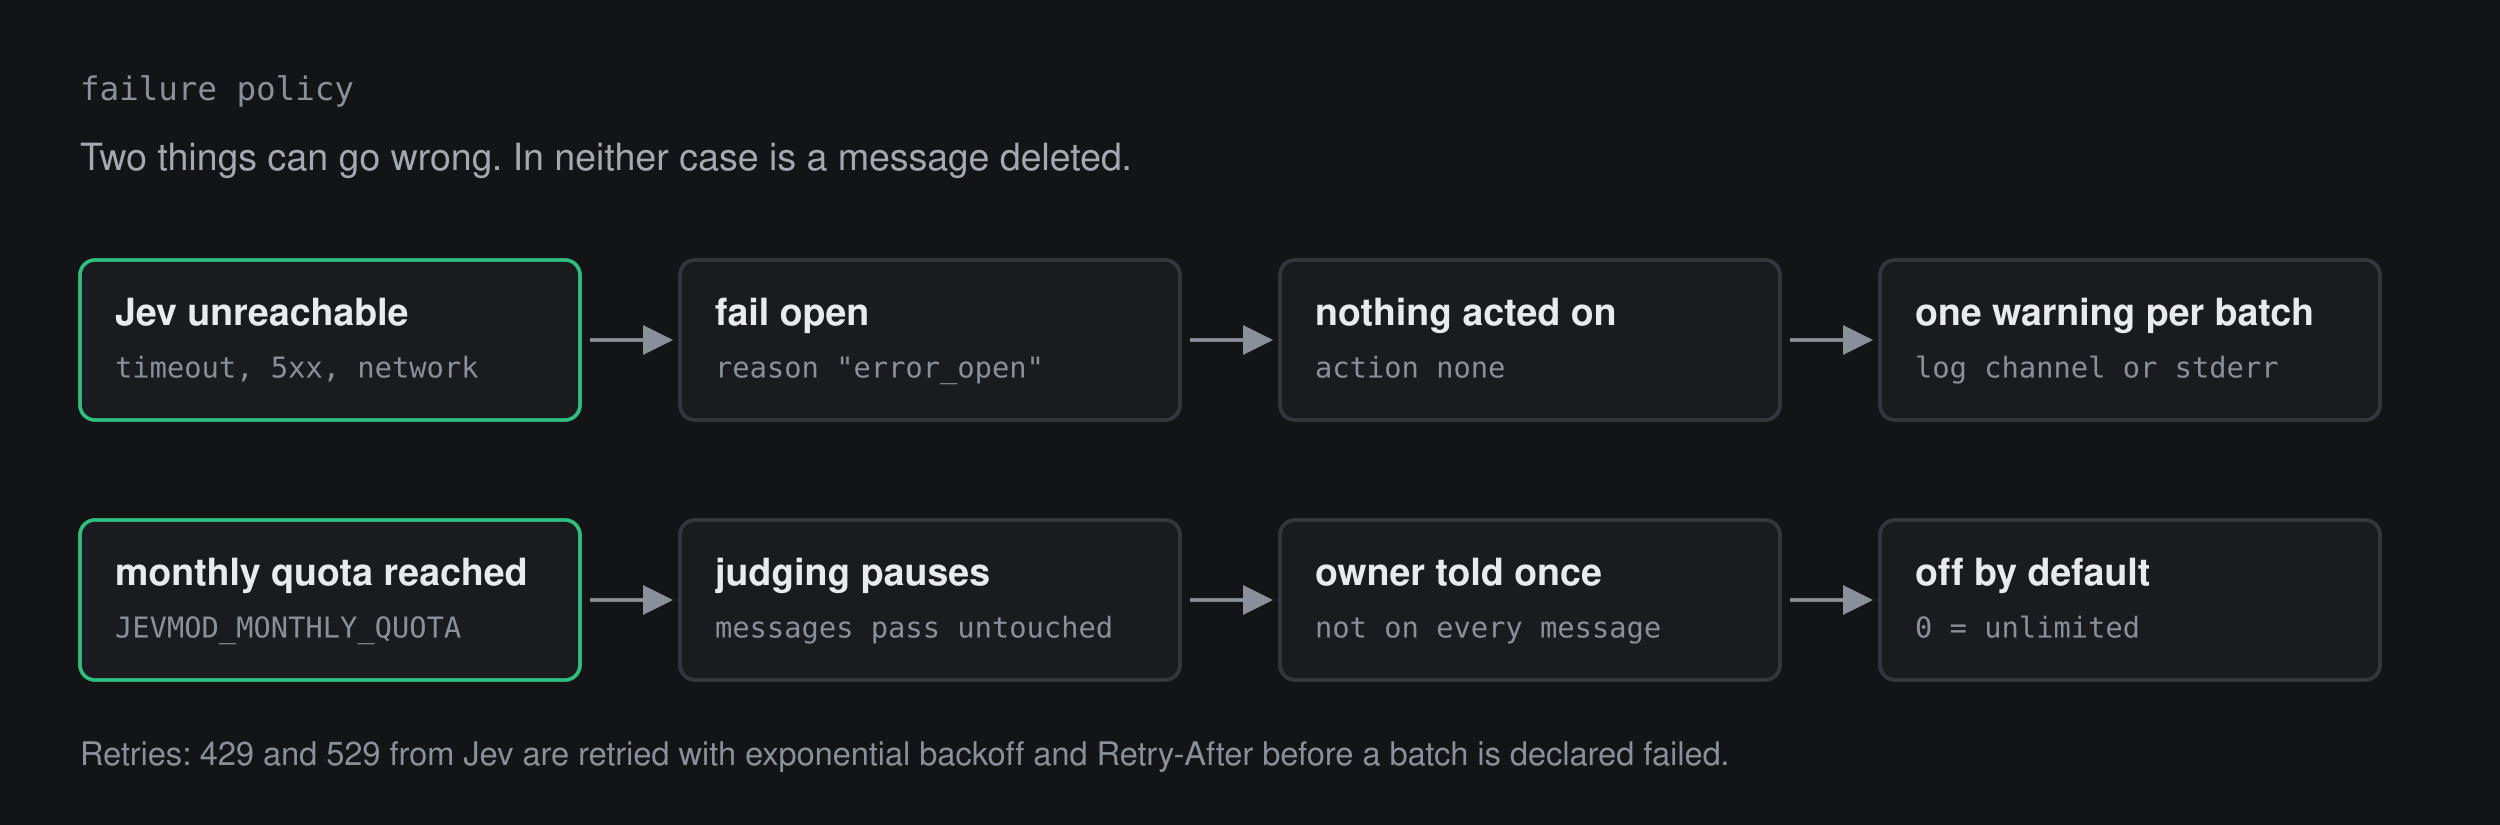
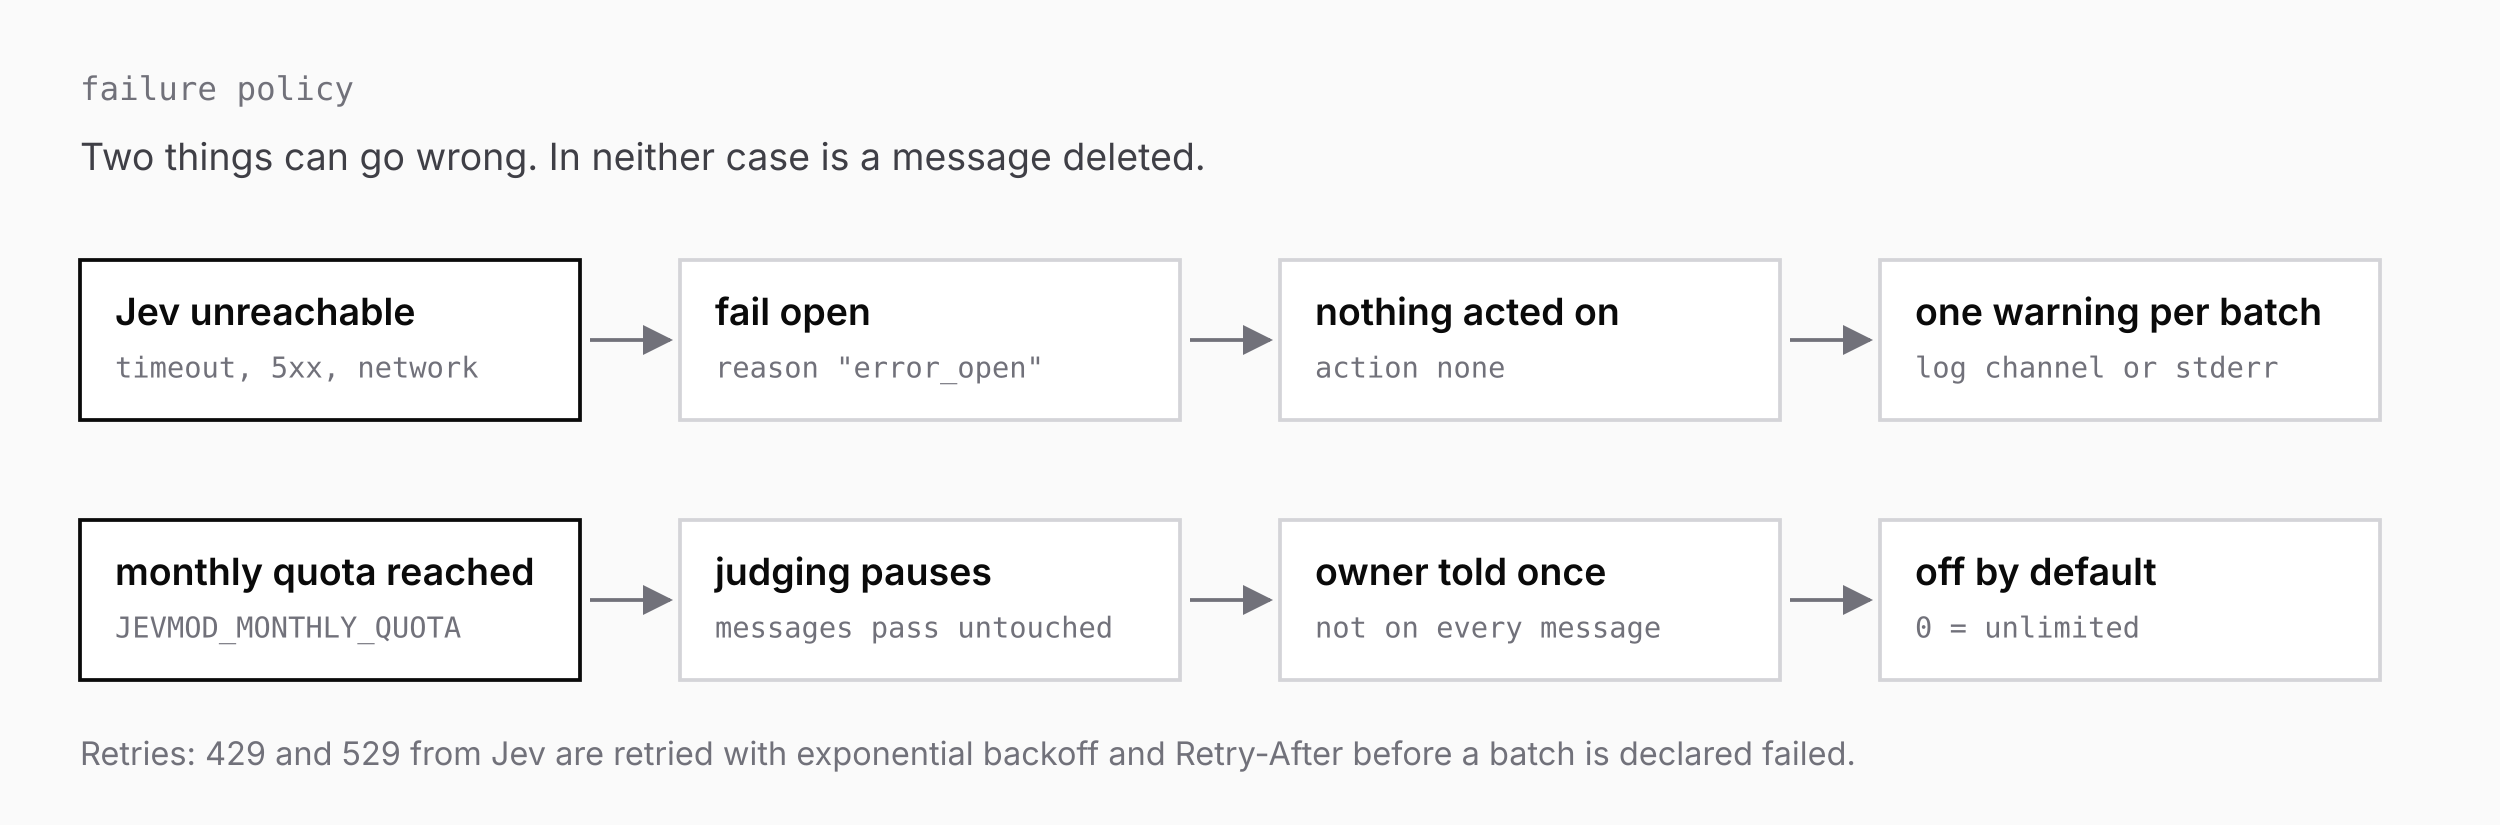
- <svg xmlns="http://www.w3.org/2000/svg" viewBox="0 0 1000 330" width="1000" height="330" font-family="Geist, 'Segoe UI', Helvetica, Arial, sans-serif" role="img" aria-label="jevmod failure policy: Jev down means fail open; optional quota reached means pause and notify once">
+ <svg xmlns="http://www.w3.org/2000/svg" viewBox="0 0 1000 330" width="1000" height="330" font-family="Inter, 'Segoe UI', Helvetica, Arial, sans-serif" role="img" aria-label="jevmod failure policy: Jev down means fail open; optional quota reached means pause and notify once">
  <defs>
    <marker id="arrow" viewBox="0 0 10 10" refX="9" refY="5" markerWidth="8" markerHeight="8" orient="auto-start-reverse">
-       <path d="M0,0 L10,5 L0,10 z" fill="#8a9099" />
+       <path d="M0,0 L10,5 L0,10 z" fill="#71717A" />
    </marker>
    <marker id="arrow-accent" viewBox="0 0 10 10" refX="9" refY="5" markerWidth="8" markerHeight="8" orient="auto-start-reverse">
-       <path d="M0,0 L10,5 L0,10 z" fill="#2fbf83" />
+       <path d="M0,0 L10,5 L0,10 z" fill="#0A0A0A" />
    </marker>
  </defs>
-   <rect width="1000" height="330" fill="#131416" />
-   <text x="32" y="40" font-family="'Geist Mono', Consolas, 'SF Mono', Menlo, monospace" font-size="13" font-weight="400" fill="#8a9099" text-anchor="start">failure policy</text>
-   <text x="32" y="68" font-family="Geist, 'Segoe UI', Helvetica, Arial, sans-serif" font-size="15" font-weight="400" fill="#a3a8b1" text-anchor="start">Two things can go wrong. In neither case is a message deleted.</text>
-   <rect x="32" y="104" width="200" height="64" rx="6" fill="#191b1e" stroke="#2fbf83" stroke-width="1.5" />
-   <text x="46" y="130" font-family="Geist, 'Segoe UI', Helvetica, Arial, sans-serif" font-size="15" font-weight="600" fill="#e8eaed" text-anchor="start">Jev unreachable</text>
-   <text x="46" y="151" font-family="'Geist Mono', Consolas, 'SF Mono', Menlo, monospace" font-size="11.5" font-weight="400" fill="#8a9099" text-anchor="start">timeout, 5xx, network</text>
-   <line x1="236" y1="136" x2="268" y2="136" stroke="#8a9099" stroke-width="1.5" marker-end="url(#arrow)" />
-   <rect x="272" y="104" width="200" height="64" rx="6" fill="#191b1e" stroke="#34383e" stroke-width="1.5" />
-   <text x="286" y="130" font-family="Geist, 'Segoe UI', Helvetica, Arial, sans-serif" font-size="15" font-weight="600" fill="#e8eaed" text-anchor="start">fail open</text>
-   <text x="286" y="151" font-family="'Geist Mono', Consolas, 'SF Mono', Menlo, monospace" font-size="11.5" font-weight="400" fill="#8a9099" text-anchor="start">reason "error_open"</text>
-   <line x1="476" y1="136" x2="508" y2="136" stroke="#8a9099" stroke-width="1.5" marker-end="url(#arrow)" />
-   <rect x="512" y="104" width="200" height="64" rx="6" fill="#191b1e" stroke="#34383e" stroke-width="1.5" />
-   <text x="526" y="130" font-family="Geist, 'Segoe UI', Helvetica, Arial, sans-serif" font-size="15" font-weight="600" fill="#e8eaed" text-anchor="start">nothing acted on</text>
-   <text x="526" y="151" font-family="'Geist Mono', Consolas, 'SF Mono', Menlo, monospace" font-size="11.5" font-weight="400" fill="#8a9099" text-anchor="start">action none</text>
-   <line x1="716" y1="136" x2="748" y2="136" stroke="#8a9099" stroke-width="1.5" marker-end="url(#arrow)" />
-   <rect x="752" y="104" width="200" height="64" rx="6" fill="#191b1e" stroke="#34383e" stroke-width="1.5" />
-   <text x="766" y="130" font-family="Geist, 'Segoe UI', Helvetica, Arial, sans-serif" font-size="15" font-weight="600" fill="#e8eaed" text-anchor="start">one warning per batch</text>
-   <text x="766" y="151" font-family="'Geist Mono', Consolas, 'SF Mono', Menlo, monospace" font-size="11.5" font-weight="400" fill="#8a9099" text-anchor="start">log channel or stderr</text>
-   <rect x="32" y="208" width="200" height="64" rx="6" fill="#191b1e" stroke="#2fbf83" stroke-width="1.5" />
-   <text x="46" y="234" font-family="Geist, 'Segoe UI', Helvetica, Arial, sans-serif" font-size="15" font-weight="600" fill="#e8eaed" text-anchor="start">monthly quota reached</text>
-   <text x="46" y="255" font-family="'Geist Mono', Consolas, 'SF Mono', Menlo, monospace" font-size="11.5" font-weight="400" fill="#8a9099" text-anchor="start">JEVMOD_MONTHLY_QUOTA</text>
-   <line x1="236" y1="240" x2="268" y2="240" stroke="#8a9099" stroke-width="1.5" marker-end="url(#arrow)" />
-   <rect x="272" y="208" width="200" height="64" rx="6" fill="#191b1e" stroke="#34383e" stroke-width="1.5" />
-   <text x="286" y="234" font-family="Geist, 'Segoe UI', Helvetica, Arial, sans-serif" font-size="15" font-weight="600" fill="#e8eaed" text-anchor="start">judging pauses</text>
-   <text x="286" y="255" font-family="'Geist Mono', Consolas, 'SF Mono', Menlo, monospace" font-size="11.5" font-weight="400" fill="#8a9099" text-anchor="start">messages pass untouched</text>
-   <line x1="476" y1="240" x2="508" y2="240" stroke="#8a9099" stroke-width="1.5" marker-end="url(#arrow)" />
-   <rect x="512" y="208" width="200" height="64" rx="6" fill="#191b1e" stroke="#34383e" stroke-width="1.5" />
-   <text x="526" y="234" font-family="Geist, 'Segoe UI', Helvetica, Arial, sans-serif" font-size="15" font-weight="600" fill="#e8eaed" text-anchor="start">owner told once</text>
-   <text x="526" y="255" font-family="'Geist Mono', Consolas, 'SF Mono', Menlo, monospace" font-size="11.5" font-weight="400" fill="#8a9099" text-anchor="start">not on every message</text>
-   <line x1="716" y1="240" x2="748" y2="240" stroke="#8a9099" stroke-width="1.5" marker-end="url(#arrow)" />
-   <rect x="752" y="208" width="200" height="64" rx="6" fill="#191b1e" stroke="#34383e" stroke-width="1.5" />
-   <text x="766" y="234" font-family="Geist, 'Segoe UI', Helvetica, Arial, sans-serif" font-size="15" font-weight="600" fill="#e8eaed" text-anchor="start">off by default</text>
-   <text x="766" y="255" font-family="'Geist Mono', Consolas, 'SF Mono', Menlo, monospace" font-size="11.5" font-weight="400" fill="#8a9099" text-anchor="start">0 = unlimited</text>
-   <text x="32" y="306" font-family="Geist, 'Segoe UI', Helvetica, Arial, sans-serif" font-size="13" font-weight="400" fill="#8a9099" text-anchor="start">Retries: 429 and 529 from Jev are retried with exponential backoff and Retry-After before a batch is declared failed.</text>
+   <rect width="1000" height="330" fill="#FAFAFA" />
+   <text x="32" y="40" font-family="'IBM Plex Mono', Consolas, 'SF Mono', Menlo, monospace" font-size="13" font-weight="400" fill="#71717A" text-anchor="start">failure policy</text>
+   <text x="32" y="68" font-family="Inter, 'Segoe UI', Helvetica, Arial, sans-serif" font-size="15" font-weight="400" fill="#3F3F46" text-anchor="start">Two things can go wrong. In neither case is a message deleted.</text>
+   <rect x="32" y="104" width="200" height="64" rx="0" fill="#FFFFFF" stroke="#0A0A0A" stroke-width="1.5" />
+   <text x="46" y="130" font-family="Inter, 'Segoe UI', Helvetica, Arial, sans-serif" font-size="15" font-weight="600" fill="#0A0A0A" text-anchor="start">Jev unreachable</text>
+   <text x="46" y="151" font-family="'IBM Plex Mono', Consolas, 'SF Mono', Menlo, monospace" font-size="11.5" font-weight="400" fill="#71717A" text-anchor="start">timeout, 5xx, network</text>
+   <line x1="236" y1="136" x2="268" y2="136" stroke="#71717A" stroke-width="1.5" marker-end="url(#arrow)" />
+   <rect x="272" y="104" width="200" height="64" rx="0" fill="#FFFFFF" stroke="#D4D4D8" stroke-width="1.5" />
+   <text x="286" y="130" font-family="Inter, 'Segoe UI', Helvetica, Arial, sans-serif" font-size="15" font-weight="600" fill="#0A0A0A" text-anchor="start">fail open</text>
+   <text x="286" y="151" font-family="'IBM Plex Mono', Consolas, 'SF Mono', Menlo, monospace" font-size="11.5" font-weight="400" fill="#71717A" text-anchor="start">reason "error_open"</text>
+   <line x1="476" y1="136" x2="508" y2="136" stroke="#71717A" stroke-width="1.5" marker-end="url(#arrow)" />
+   <rect x="512" y="104" width="200" height="64" rx="0" fill="#FFFFFF" stroke="#D4D4D8" stroke-width="1.5" />
+   <text x="526" y="130" font-family="Inter, 'Segoe UI', Helvetica, Arial, sans-serif" font-size="15" font-weight="600" fill="#0A0A0A" text-anchor="start">nothing acted on</text>
+   <text x="526" y="151" font-family="'IBM Plex Mono', Consolas, 'SF Mono', Menlo, monospace" font-size="11.5" font-weight="400" fill="#71717A" text-anchor="start">action none</text>
+   <line x1="716" y1="136" x2="748" y2="136" stroke="#71717A" stroke-width="1.5" marker-end="url(#arrow)" />
+   <rect x="752" y="104" width="200" height="64" rx="0" fill="#FFFFFF" stroke="#D4D4D8" stroke-width="1.5" />
+   <text x="766" y="130" font-family="Inter, 'Segoe UI', Helvetica, Arial, sans-serif" font-size="15" font-weight="600" fill="#0A0A0A" text-anchor="start">one warning per batch</text>
+   <text x="766" y="151" font-family="'IBM Plex Mono', Consolas, 'SF Mono', Menlo, monospace" font-size="11.5" font-weight="400" fill="#71717A" text-anchor="start">log channel or stderr</text>
+   <rect x="32" y="208" width="200" height="64" rx="0" fill="#FFFFFF" stroke="#0A0A0A" stroke-width="1.5" />
+   <text x="46" y="234" font-family="Inter, 'Segoe UI', Helvetica, Arial, sans-serif" font-size="15" font-weight="600" fill="#0A0A0A" text-anchor="start">monthly quota reached</text>
+   <text x="46" y="255" font-family="'IBM Plex Mono', Consolas, 'SF Mono', Menlo, monospace" font-size="11.5" font-weight="400" fill="#71717A" text-anchor="start">JEVMOD_MONTHLY_QUOTA</text>
+   <line x1="236" y1="240" x2="268" y2="240" stroke="#71717A" stroke-width="1.5" marker-end="url(#arrow)" />
+   <rect x="272" y="208" width="200" height="64" rx="0" fill="#FFFFFF" stroke="#D4D4D8" stroke-width="1.5" />
+   <text x="286" y="234" font-family="Inter, 'Segoe UI', Helvetica, Arial, sans-serif" font-size="15" font-weight="600" fill="#0A0A0A" text-anchor="start">judging pauses</text>
+   <text x="286" y="255" font-family="'IBM Plex Mono', Consolas, 'SF Mono', Menlo, monospace" font-size="11.5" font-weight="400" fill="#71717A" text-anchor="start">messages pass untouched</text>
+   <line x1="476" y1="240" x2="508" y2="240" stroke="#71717A" stroke-width="1.5" marker-end="url(#arrow)" />
+   <rect x="512" y="208" width="200" height="64" rx="0" fill="#FFFFFF" stroke="#D4D4D8" stroke-width="1.5" />
+   <text x="526" y="234" font-family="Inter, 'Segoe UI', Helvetica, Arial, sans-serif" font-size="15" font-weight="600" fill="#0A0A0A" text-anchor="start">owner told once</text>
+   <text x="526" y="255" font-family="'IBM Plex Mono', Consolas, 'SF Mono', Menlo, monospace" font-size="11.5" font-weight="400" fill="#71717A" text-anchor="start">not on every message</text>
+   <line x1="716" y1="240" x2="748" y2="240" stroke="#71717A" stroke-width="1.5" marker-end="url(#arrow)" />
+   <rect x="752" y="208" width="200" height="64" rx="0" fill="#FFFFFF" stroke="#D4D4D8" stroke-width="1.5" />
+   <text x="766" y="234" font-family="Inter, 'Segoe UI', Helvetica, Arial, sans-serif" font-size="15" font-weight="600" fill="#0A0A0A" text-anchor="start">off by default</text>
+   <text x="766" y="255" font-family="'IBM Plex Mono', Consolas, 'SF Mono', Menlo, monospace" font-size="11.5" font-weight="400" fill="#71717A" text-anchor="start">0 = unlimited</text>
+   <text x="32" y="306" font-family="Inter, 'Segoe UI', Helvetica, Arial, sans-serif" font-size="13" font-weight="400" fill="#71717A" text-anchor="start">Retries: 429 and 529 from Jev are retried with exponential backoff and Retry-After before a batch is declared failed.</text>
</svg>
